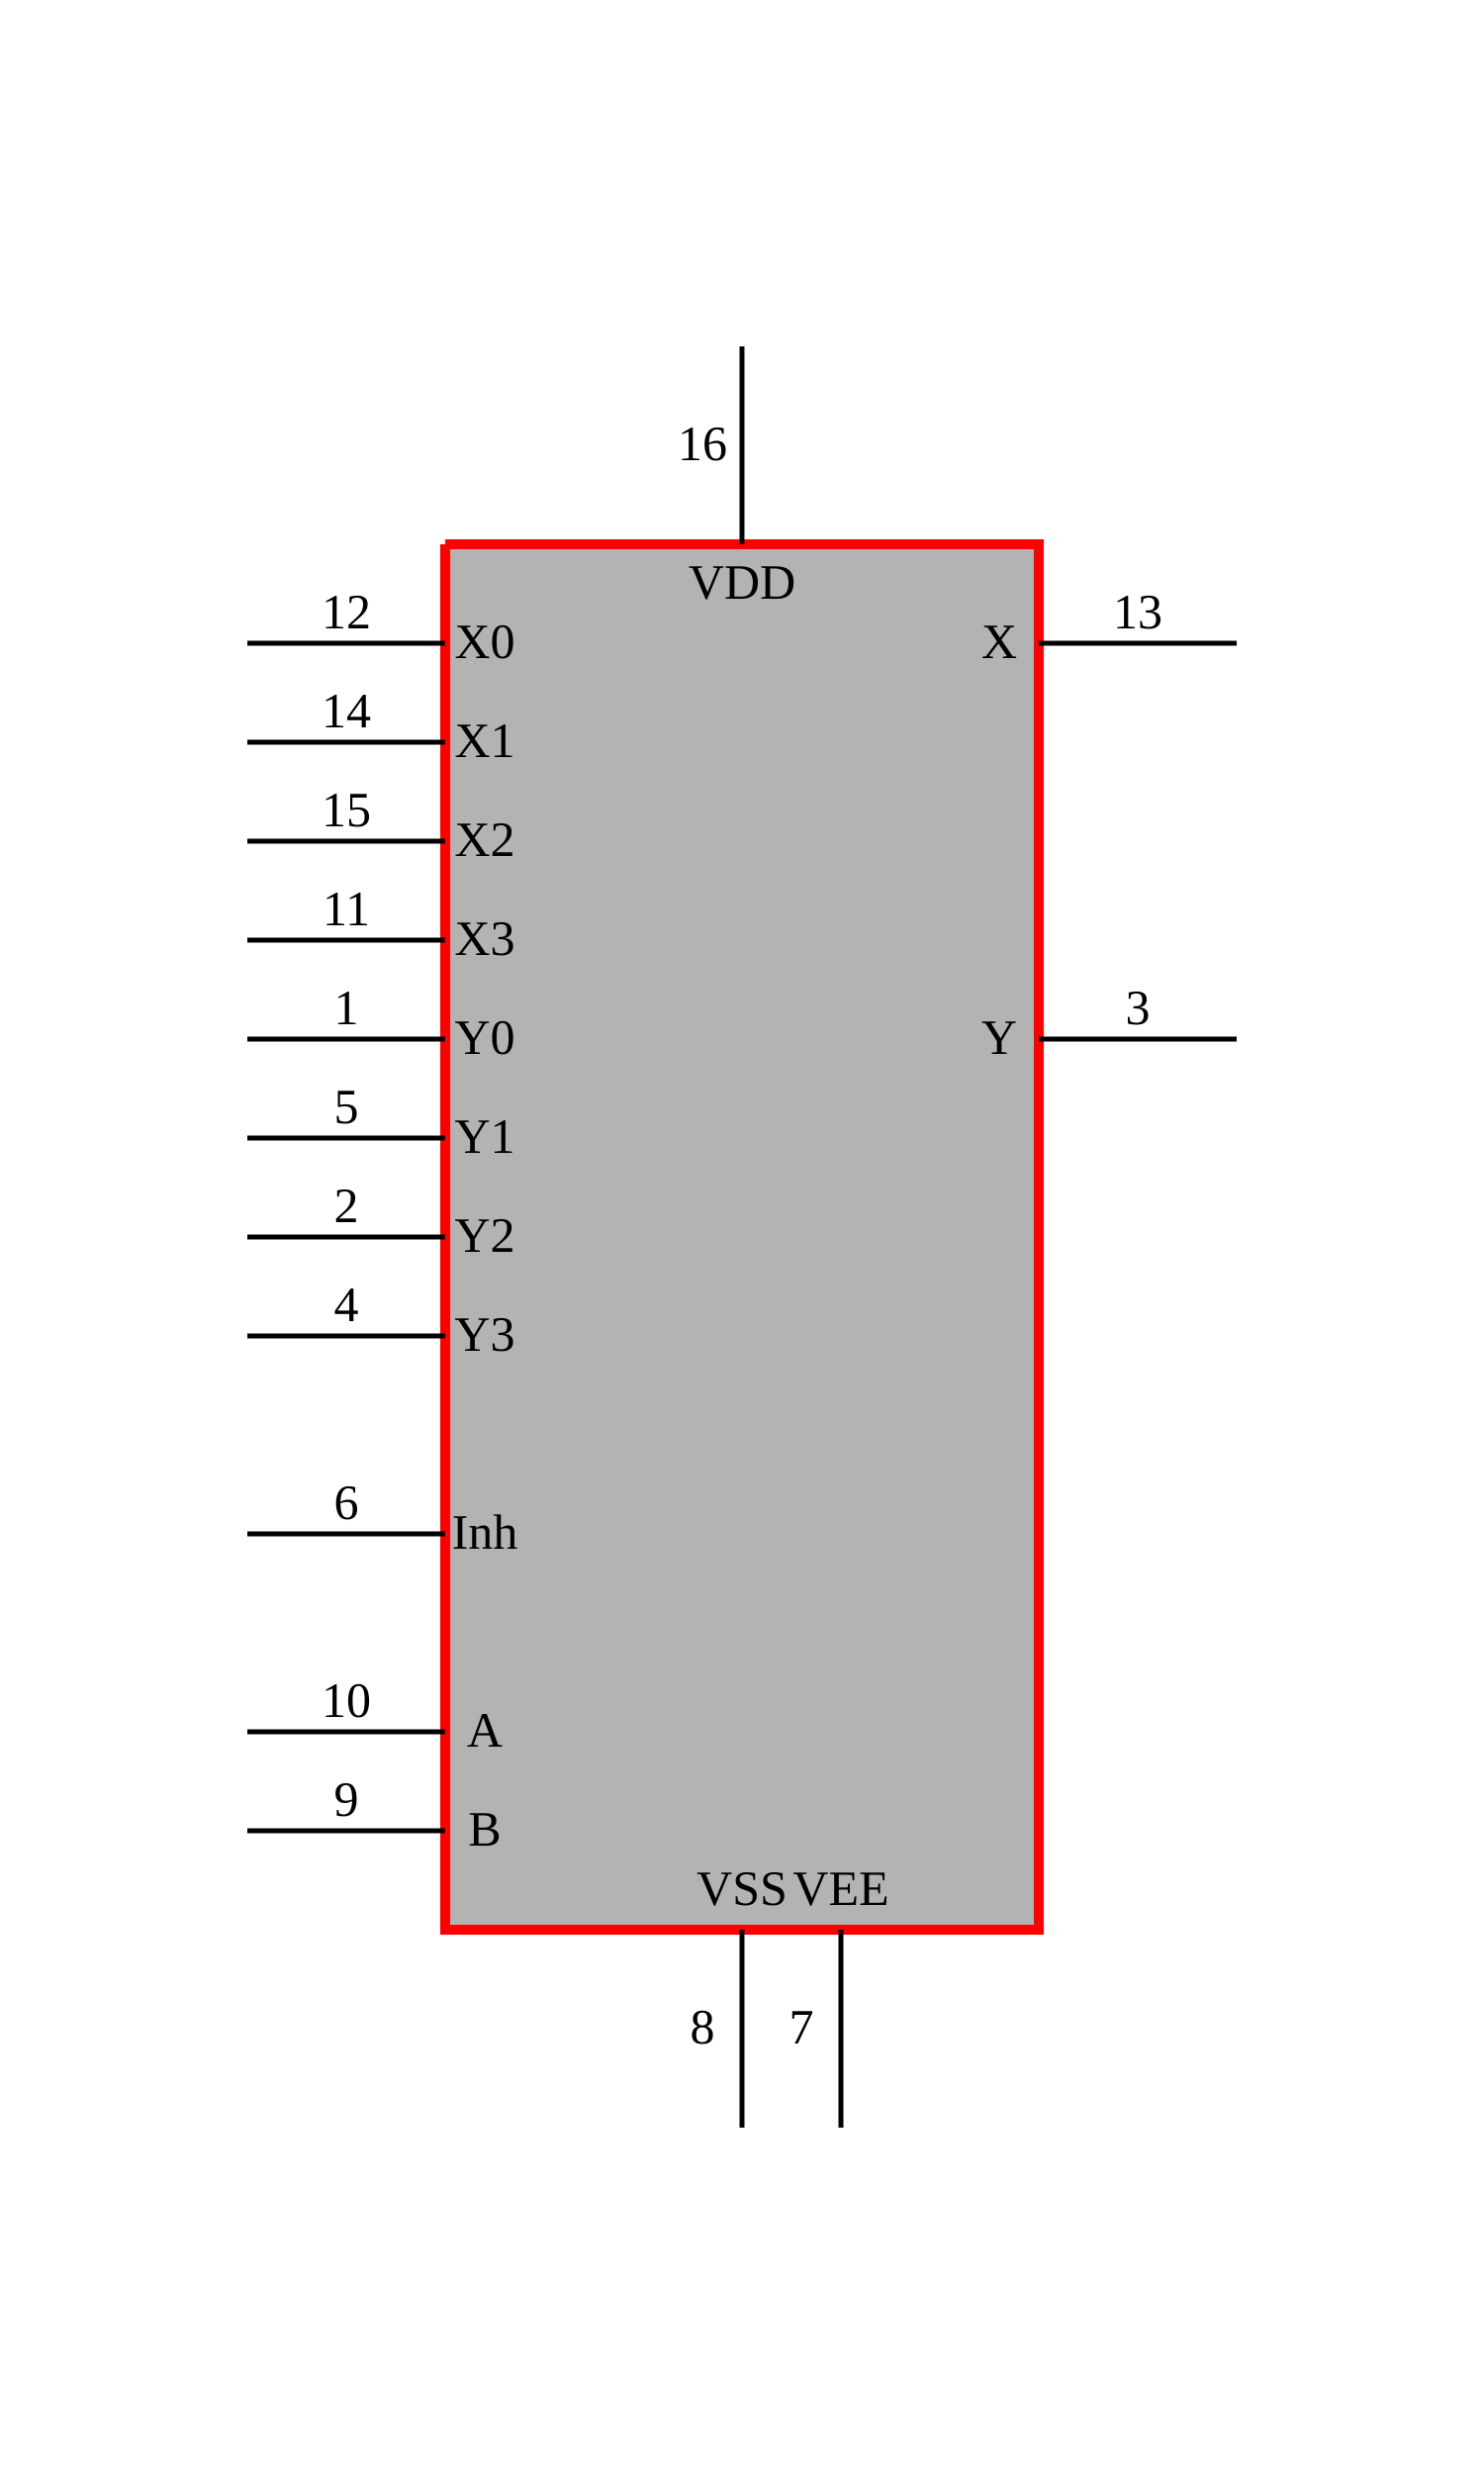
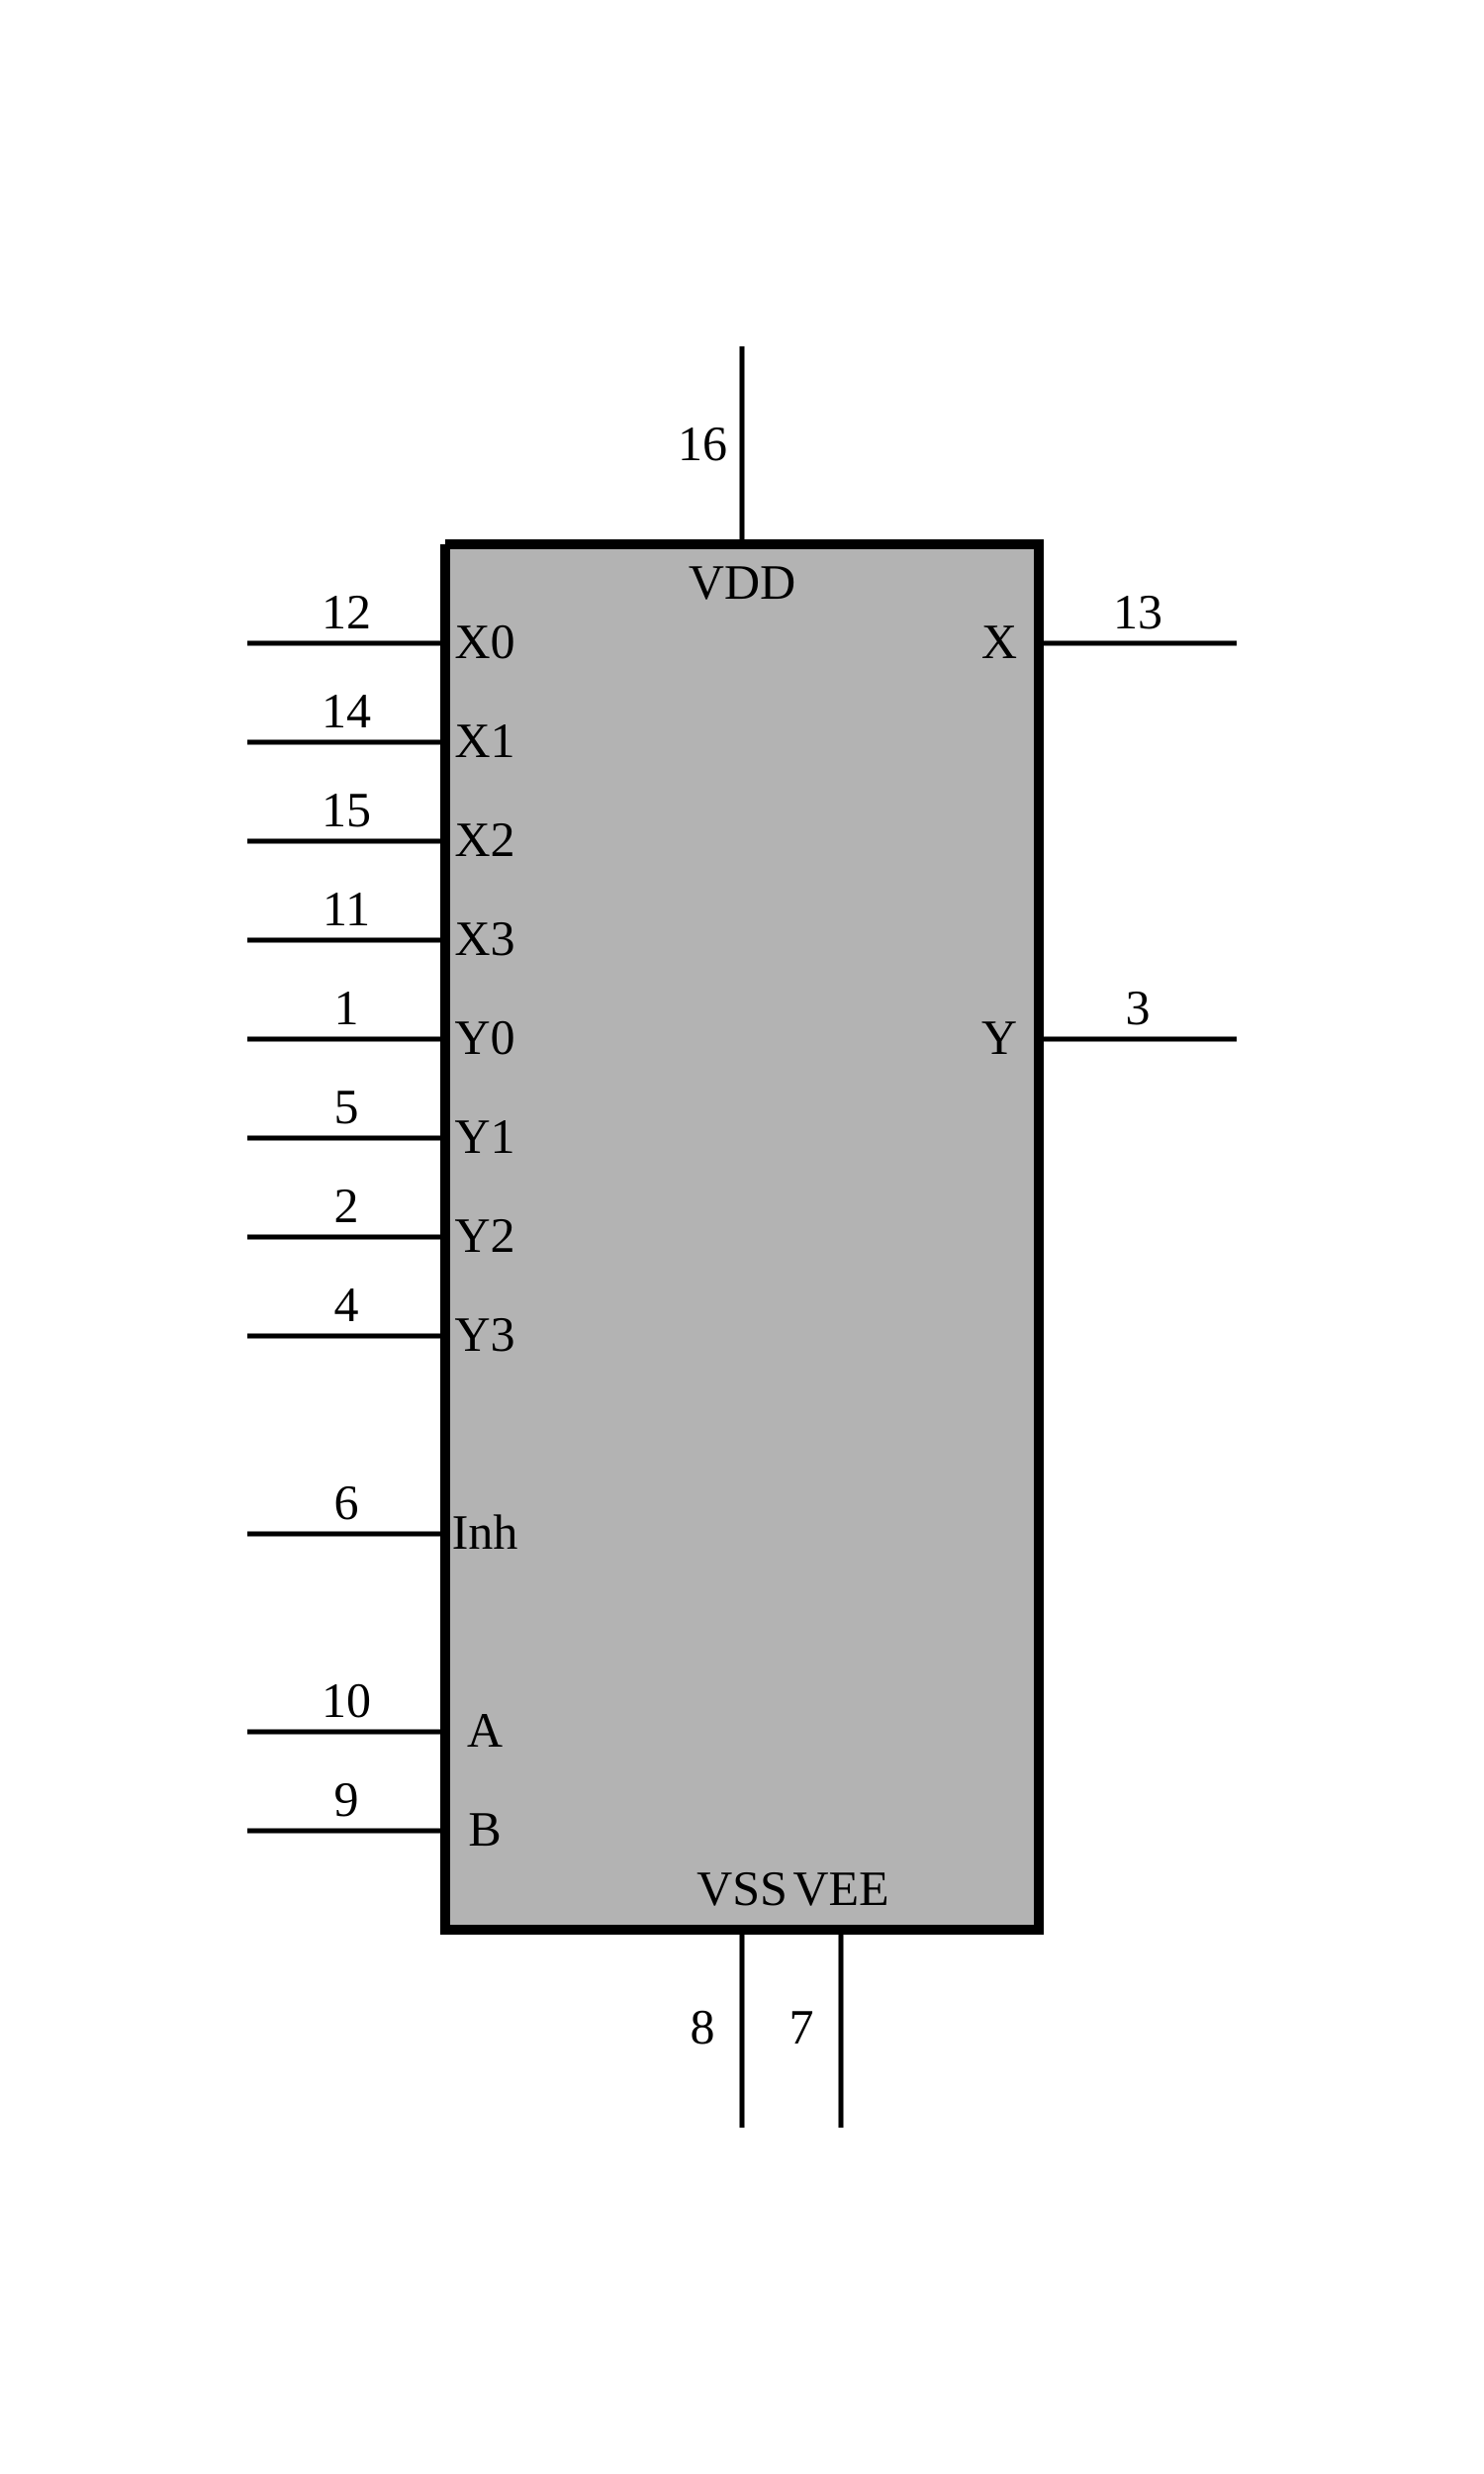
<svg xmlns="http://www.w3.org/2000/svg" width="1500" height="2500" viewBox="-750.0 -1250.0 1500 2500">
  <defs>
</defs>
-   <path d="M-300,-700 L300,-700 L300,700 L-300,700 L-300,-700" stroke-width="10" stroke="red" fill-opacity="0.3" />
+   <path d="M-300,-700 L300,-700 L300,700 L-300,700 L-300,-700" stroke-width="10" stroke="black" fill-opacity="0.3" />
  <text x="-260" y="-200" font-size="50.0" fill="black" text-anchor="middle" transform="translate(0,15.0)">Y0</text>
  <text x="-400.0" y="-230" font-size="50.0" fill="black" text-anchor="middle" transform="translate(0,15.0)">1</text>
  <path d="M-500,-200 L-300,-200" stroke="black" stroke-width="5" />
  <text x="-260" y="500" font-size="50.0" fill="black" text-anchor="middle" transform="translate(0,15.0)">A</text>
  <text x="-400.0" y="470" font-size="50.0" fill="black" text-anchor="middle" transform="translate(0,15.0)">10</text>
  <path d="M-500,500 L-300,500" stroke="black" stroke-width="5" />
  <text x="-260" y="-300" font-size="50.0" fill="black" text-anchor="middle" transform="translate(0,15.0)">X3</text>
  <text x="-400.0" y="-330" font-size="50.0" fill="black" text-anchor="middle" transform="translate(0,15.0)">11</text>
  <path d="M-500,-300 L-300,-300" stroke="black" stroke-width="5" />
  <text x="-260" y="-600" font-size="50.0" fill="black" text-anchor="middle" transform="translate(0,15.0)">X0</text>
  <text x="-400.0" y="-630" font-size="50.0" fill="black" text-anchor="middle" transform="translate(0,15.0)">12</text>
  <path d="M-500,-600 L-300,-600" stroke="black" stroke-width="5" />
  <text x="400.0" y="-630" font-size="50.0" fill="black" text-anchor="middle" transform="translate(0,15.0)">13</text>
  <text x="260" y="-600" font-size="50.0" fill="black" text-anchor="middle" transform="translate(0,15.0)">X</text>
  <path d="M500,-600 L300,-600" stroke="black" stroke-width="5" />
  <text x="-260" y="-500" font-size="50.0" fill="black" text-anchor="middle" transform="translate(0,15.0)">X1</text>
  <text x="-400.0" y="-530" font-size="50.0" fill="black" text-anchor="middle" transform="translate(0,15.0)">14</text>
  <path d="M-500,-500 L-300,-500" stroke="black" stroke-width="5" />
  <text x="-260" y="-400" font-size="50.0" fill="black" text-anchor="middle" transform="translate(0,15.0)">X2</text>
  <text x="-400.0" y="-430" font-size="50.0" fill="black" text-anchor="middle" transform="translate(0,15.0)">15</text>
  <path d="M-500,-400 L-300,-400" stroke="black" stroke-width="5" />
  <text x="-40" y="-800.0" font-size="50.0" fill="black" text-anchor="middle" transform="translate(0,15.0)">16</text>
  <text x="0" y="-660" font-size="50.0" fill="black" text-anchor="middle" transform="translate(0,15.0)">VDD</text>
  <path d="M0,-900 L0,-700" stroke="black" stroke-width="5" />
  <text x="-260" y="0" font-size="50.0" fill="black" text-anchor="middle" transform="translate(0,15.0)">Y2</text>
  <text x="-400.0" y="-30" font-size="50.0" fill="black" text-anchor="middle" transform="translate(0,15.0)">2</text>
  <path d="M-500,0 L-300,0" stroke="black" stroke-width="5" />
  <text x="400.0" y="-230" font-size="50.0" fill="black" text-anchor="middle" transform="translate(0,15.0)">3</text>
  <text x="260" y="-200" font-size="50.0" fill="black" text-anchor="middle" transform="translate(0,15.0)">Y</text>
  <path d="M500,-200 L300,-200" stroke="black" stroke-width="5" />
  <text x="-260" y="100" font-size="50.0" fill="black" text-anchor="middle" transform="translate(0,15.0)">Y3</text>
  <text x="-400.0" y="70" font-size="50.0" fill="black" text-anchor="middle" transform="translate(0,15.0)">4</text>
  <path d="M-500,100 L-300,100" stroke="black" stroke-width="5" />
  <text x="-260" y="-100" font-size="50.0" fill="black" text-anchor="middle" transform="translate(0,15.0)">Y1</text>
  <text x="-400.0" y="-130" font-size="50.0" fill="black" text-anchor="middle" transform="translate(0,15.0)">5</text>
  <path d="M-500,-100 L-300,-100" stroke="black" stroke-width="5" />
  <text x="-260" y="300" font-size="50.0" fill="black" text-anchor="middle" transform="translate(0,15.0)">Inh</text>
  <text x="-400.0" y="270" font-size="50.0" fill="black" text-anchor="middle" transform="translate(0,15.0)">6</text>
  <path d="M-500,300 L-300,300" stroke="black" stroke-width="5" />
  <text x="60" y="800.0" font-size="50.0" fill="black" text-anchor="middle" transform="translate(0,15.0)">7</text>
  <text x="100" y="660" font-size="50.0" fill="black" text-anchor="middle" transform="translate(0,15.0)">VEE</text>
  <path d="M100,900 L100,700" stroke="black" stroke-width="5" />
  <text x="-40" y="800.0" font-size="50.0" fill="black" text-anchor="middle" transform="translate(0,15.0)">8</text>
  <text x="0" y="660" font-size="50.0" fill="black" text-anchor="middle" transform="translate(0,15.0)">VSS</text>
  <path d="M0,900 L0,700" stroke="black" stroke-width="5" />
  <text x="-260" y="600" font-size="50.0" fill="black" text-anchor="middle" transform="translate(0,15.0)">B</text>
  <text x="-400.0" y="570" font-size="50.0" fill="black" text-anchor="middle" transform="translate(0,15.0)">9</text>
  <path d="M-500,600 L-300,600" stroke="black" stroke-width="5" />
</svg>
